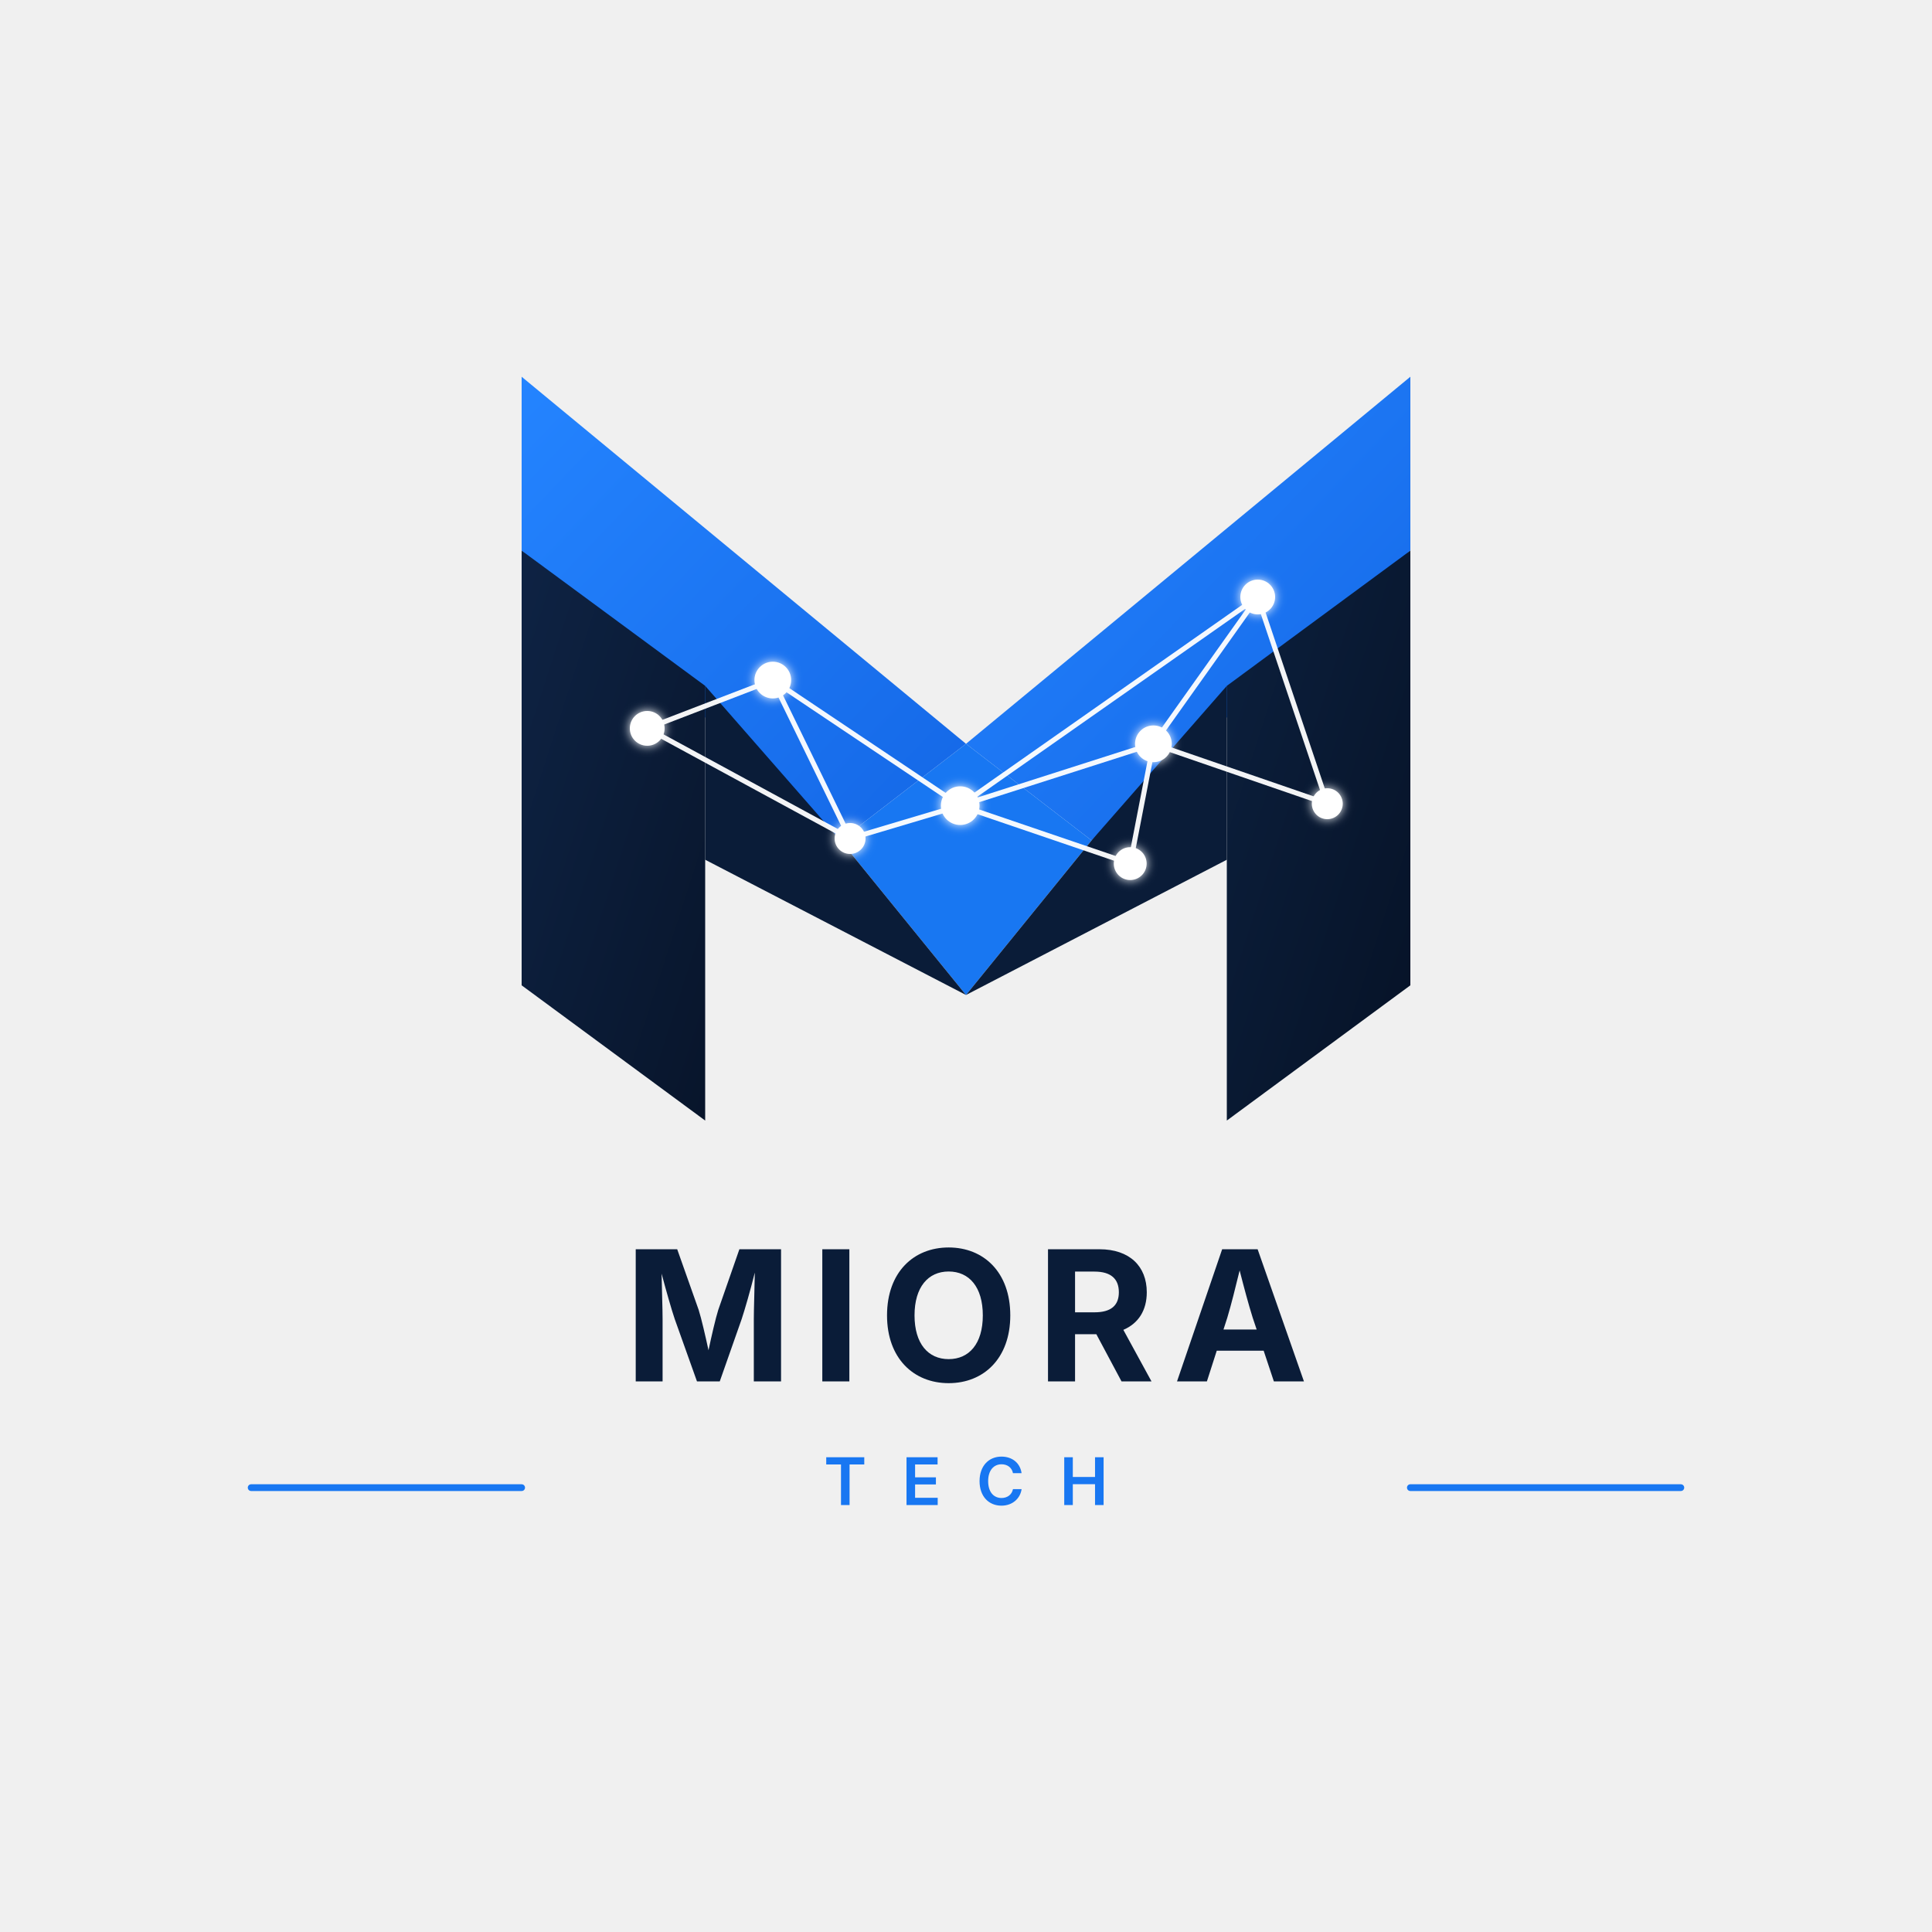
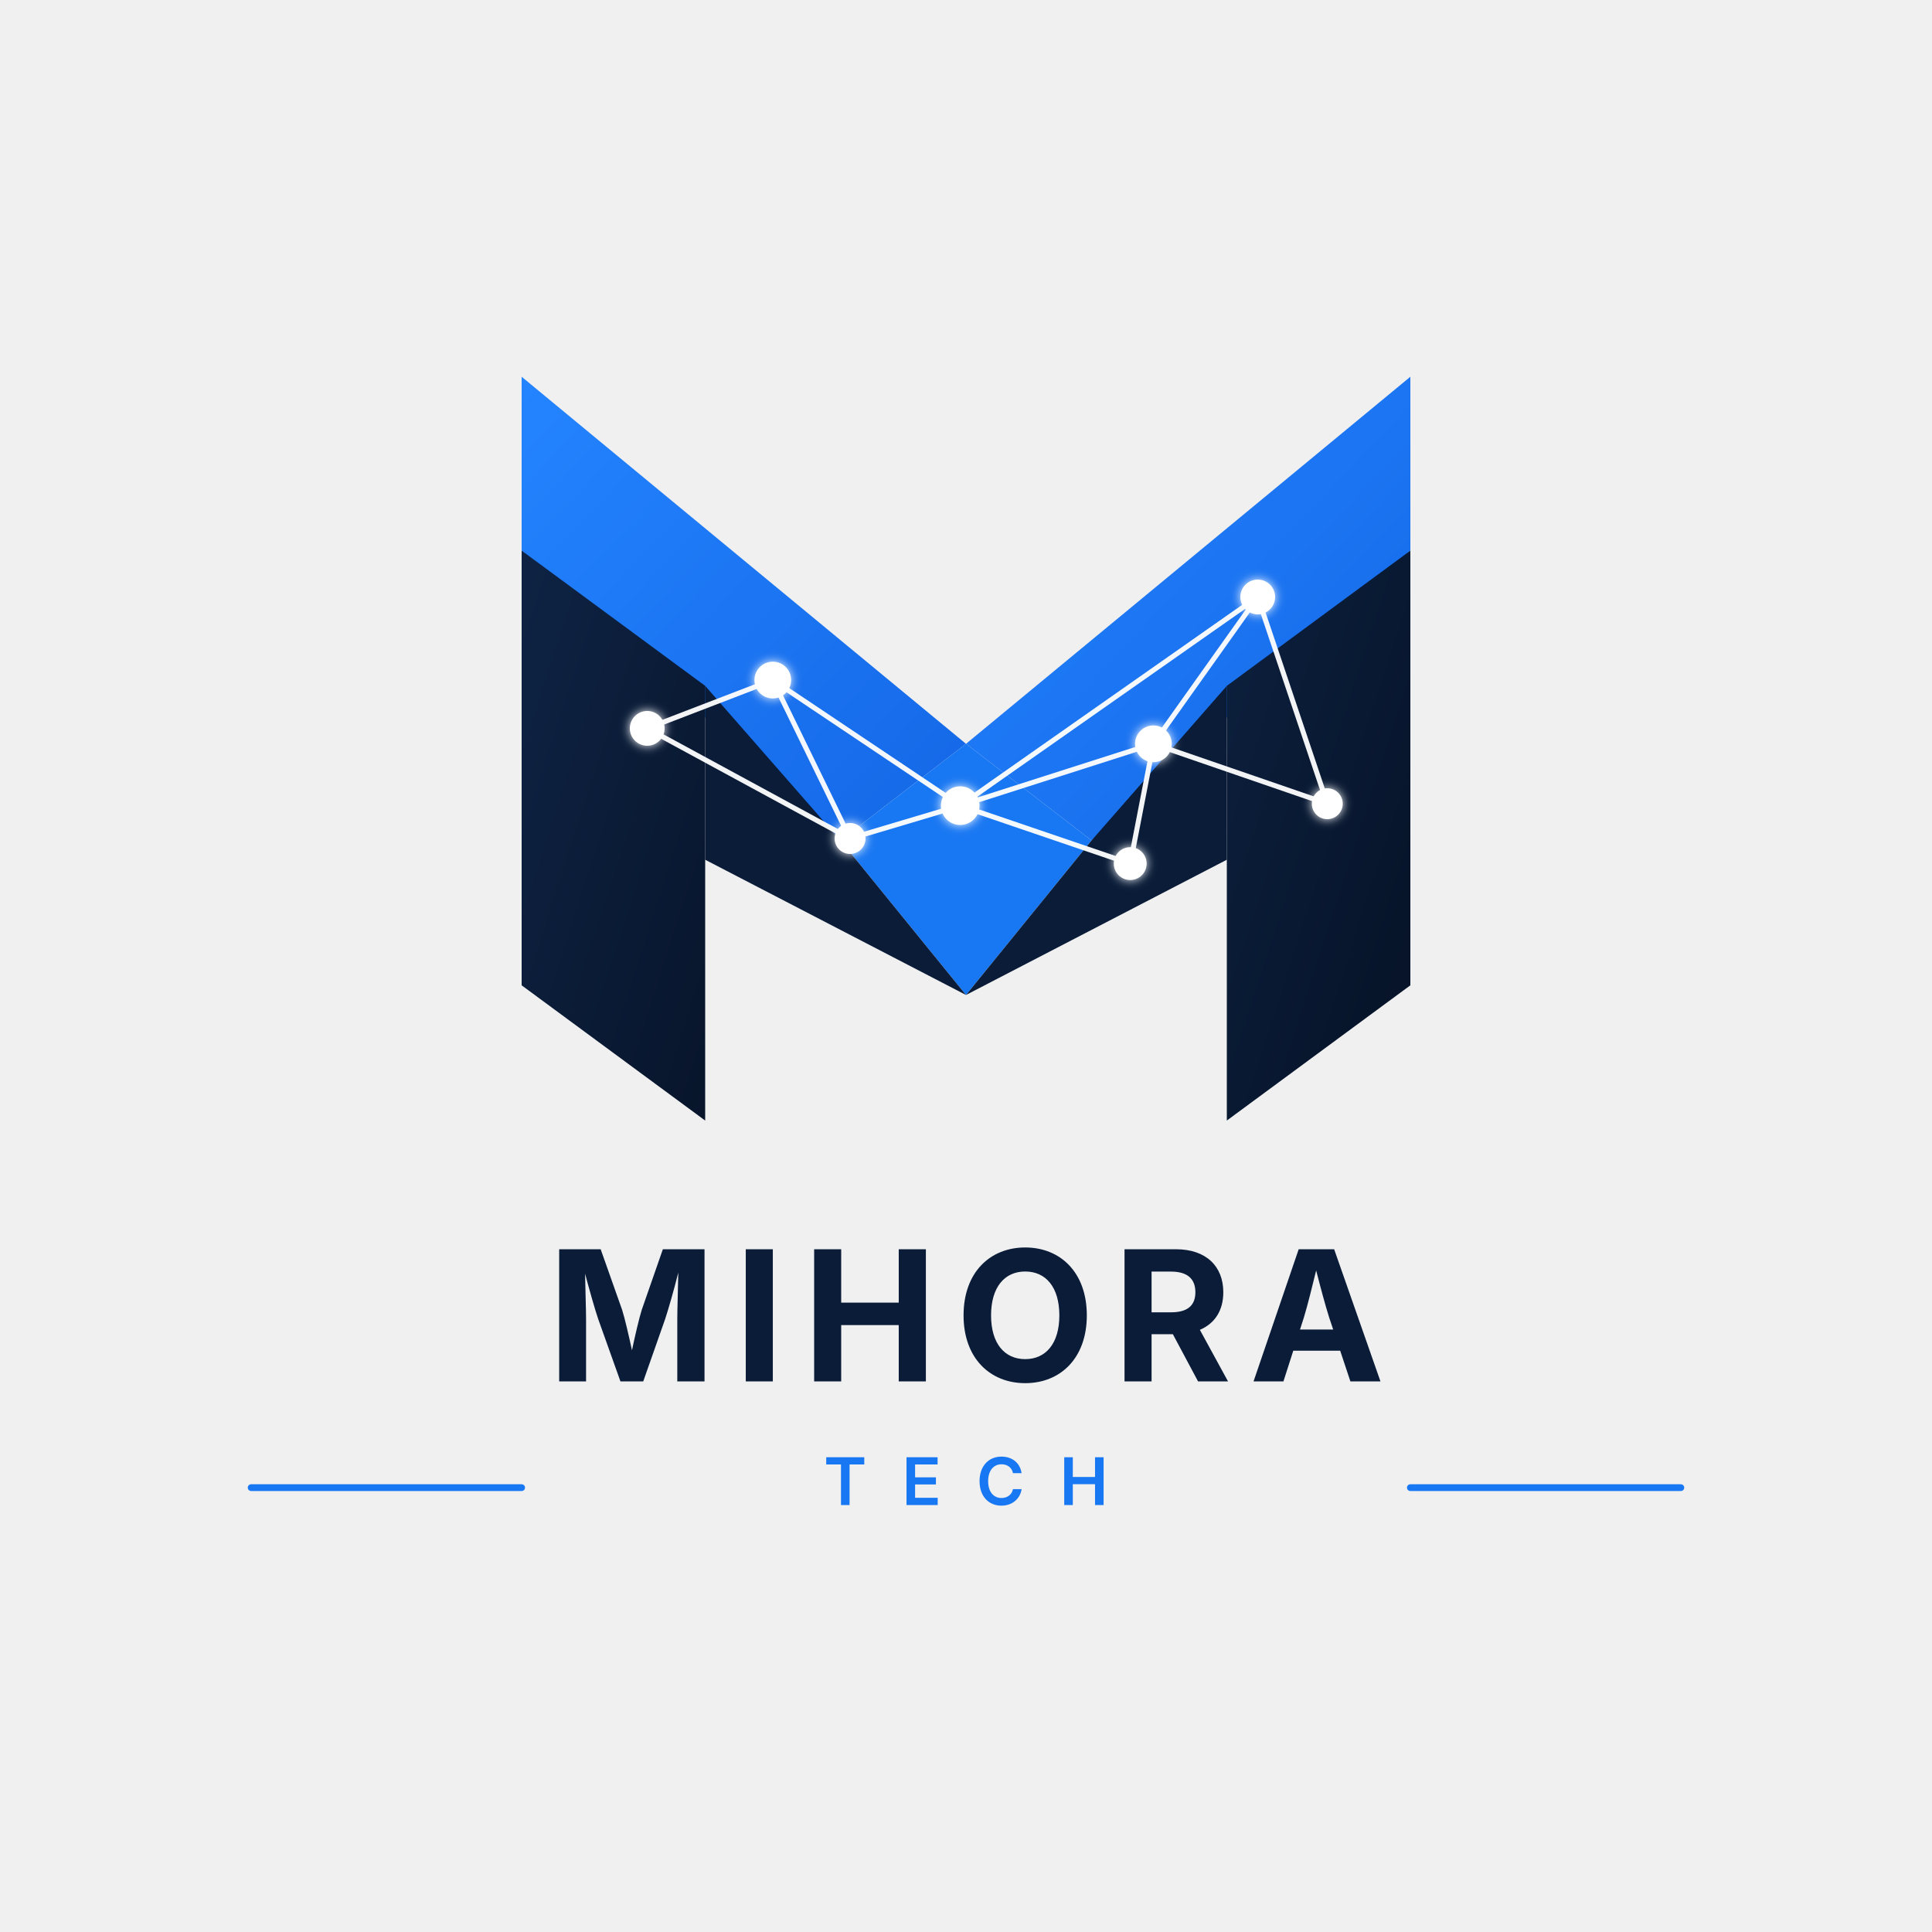
<svg xmlns="http://www.w3.org/2000/svg" viewBox="0 0 1000 1000" width="100%" height="100%">
  <defs>
    <filter id="softGlow" x="-20%" y="-20%" width="140%" height="140%">
      <feGaussianBlur stdDeviation="2.5" result="blur" />
      <feComposite in="SourceGraphic" in2="blur" operator="over" />
    </filter>
    <linearGradient id="electricBlue" x1="0%" y1="0%" x2="100%" y2="100%">
      <stop offset="0%" stop-color="#2484FF" />
      <stop offset="100%" stop-color="#1467E6" />
    </linearGradient>
    <linearGradient id="darkNavyLeft" x1="0%" y1="0%" x2="100%" y2="100%">
      <stop offset="0%" stop-color="#0E2344" />
      <stop offset="100%" stop-color="#08152B" />
    </linearGradient>
    <linearGradient id="darkNavyRight" x1="0%" y1="0%" x2="100%" y2="100%">
      <stop offset="0%" stop-color="#0C203E" />
      <stop offset="100%" stop-color="#061226" />
    </linearGradient>
  </defs>
  <g id="mihora-monogram">
    <polygon points="270,195 500,385 435,435 270,285" fill="url(#electricBlue)" />
    <polygon points="730,195 500,385 565,435 730,285" fill="url(#electricBlue)" />
    <polygon points="500,385 435,435 500,515 565,435" fill="#1877F2" />
    <polygon points="270,285 365,355 365,580 270,510" fill="url(#darkNavyLeft)" />
    <polygon points="365,355 435,435 500,515 365,445" fill="#0A1C38" />
    <polygon points="730,285 635,355 635,580 730,510" fill="url(#darkNavyRight)" />
    <polygon points="635,355 565,435 500,515 635,445" fill="#0A1C38" />
    <g stroke="#FFFFFF" stroke-width="2.6" stroke-linecap="round" stroke-linejoin="round" opacity="0.95">
      <line x1="335" y1="377" x2="400" y2="352" />
      <line x1="335" y1="377" x2="440" y2="434" />
      <line x1="400" y1="352" x2="440" y2="434" />
      <line x1="400" y1="352" x2="497" y2="417" />
      <line x1="440" y1="434" x2="497" y2="417" />
      <line x1="497" y1="417" x2="597" y2="385" />
      <line x1="497" y1="417" x2="651" y2="309" />
      <line x1="497" y1="417" x2="585" y2="447" />
      <line x1="585" y1="447" x2="597" y2="385" />
      <line x1="597" y1="385" x2="651" y2="309" />
      <line x1="597" y1="385" x2="687" y2="416" />
      <line x1="651" y1="309" x2="687" y2="416" />
    </g>
    <g fill="#FFFFFF" filter="url(#softGlow)">
      <circle cx="335" cy="377" r="9" />
      <circle cx="400" cy="352" r="9.5" />
      <circle cx="440" cy="434" r="8" />
      <circle cx="497" cy="417" r="10" />
      <circle cx="585" cy="447" r="8.5" />
      <circle cx="597" cy="385" r="9.5" />
      <circle cx="651" cy="309" r="9" />
      <circle cx="687" cy="416" r="8" />
    </g>
  </g>
  <g id="mihora-typography">
-     <text x="500" y="715" font-family="'Plus Jakarta Sans', system-ui, -apple-system, sans-serif" font-size="94" font-weight="700" letter-spacing="9" fill="#0A1C38" text-anchor="middle">MIORA</text>
+     <text x="500" y="715" font-family="'Archivo', system-ui, -apple-system, sans-serif" font-size="94" font-weight="700" letter-spacing="9" fill="#0A1C38" text-anchor="middle">MIHORA</text>
    <line x1="130" y1="770" x2="270" y2="770" stroke="#1877F2" stroke-width="3.5" stroke-linecap="round" />
    <text x="500" y="779" font-family="'Plus Jakarta Sans', system-ui, -apple-system, sans-serif" font-size="34" font-weight="600" letter-spacing="18" fill="#1877F2" text-anchor="middle">TECH</text>
    <line x1="730" y1="770" x2="870" y2="770" stroke="#1877F2" stroke-width="3.5" stroke-linecap="round" />
  </g>
</svg>
